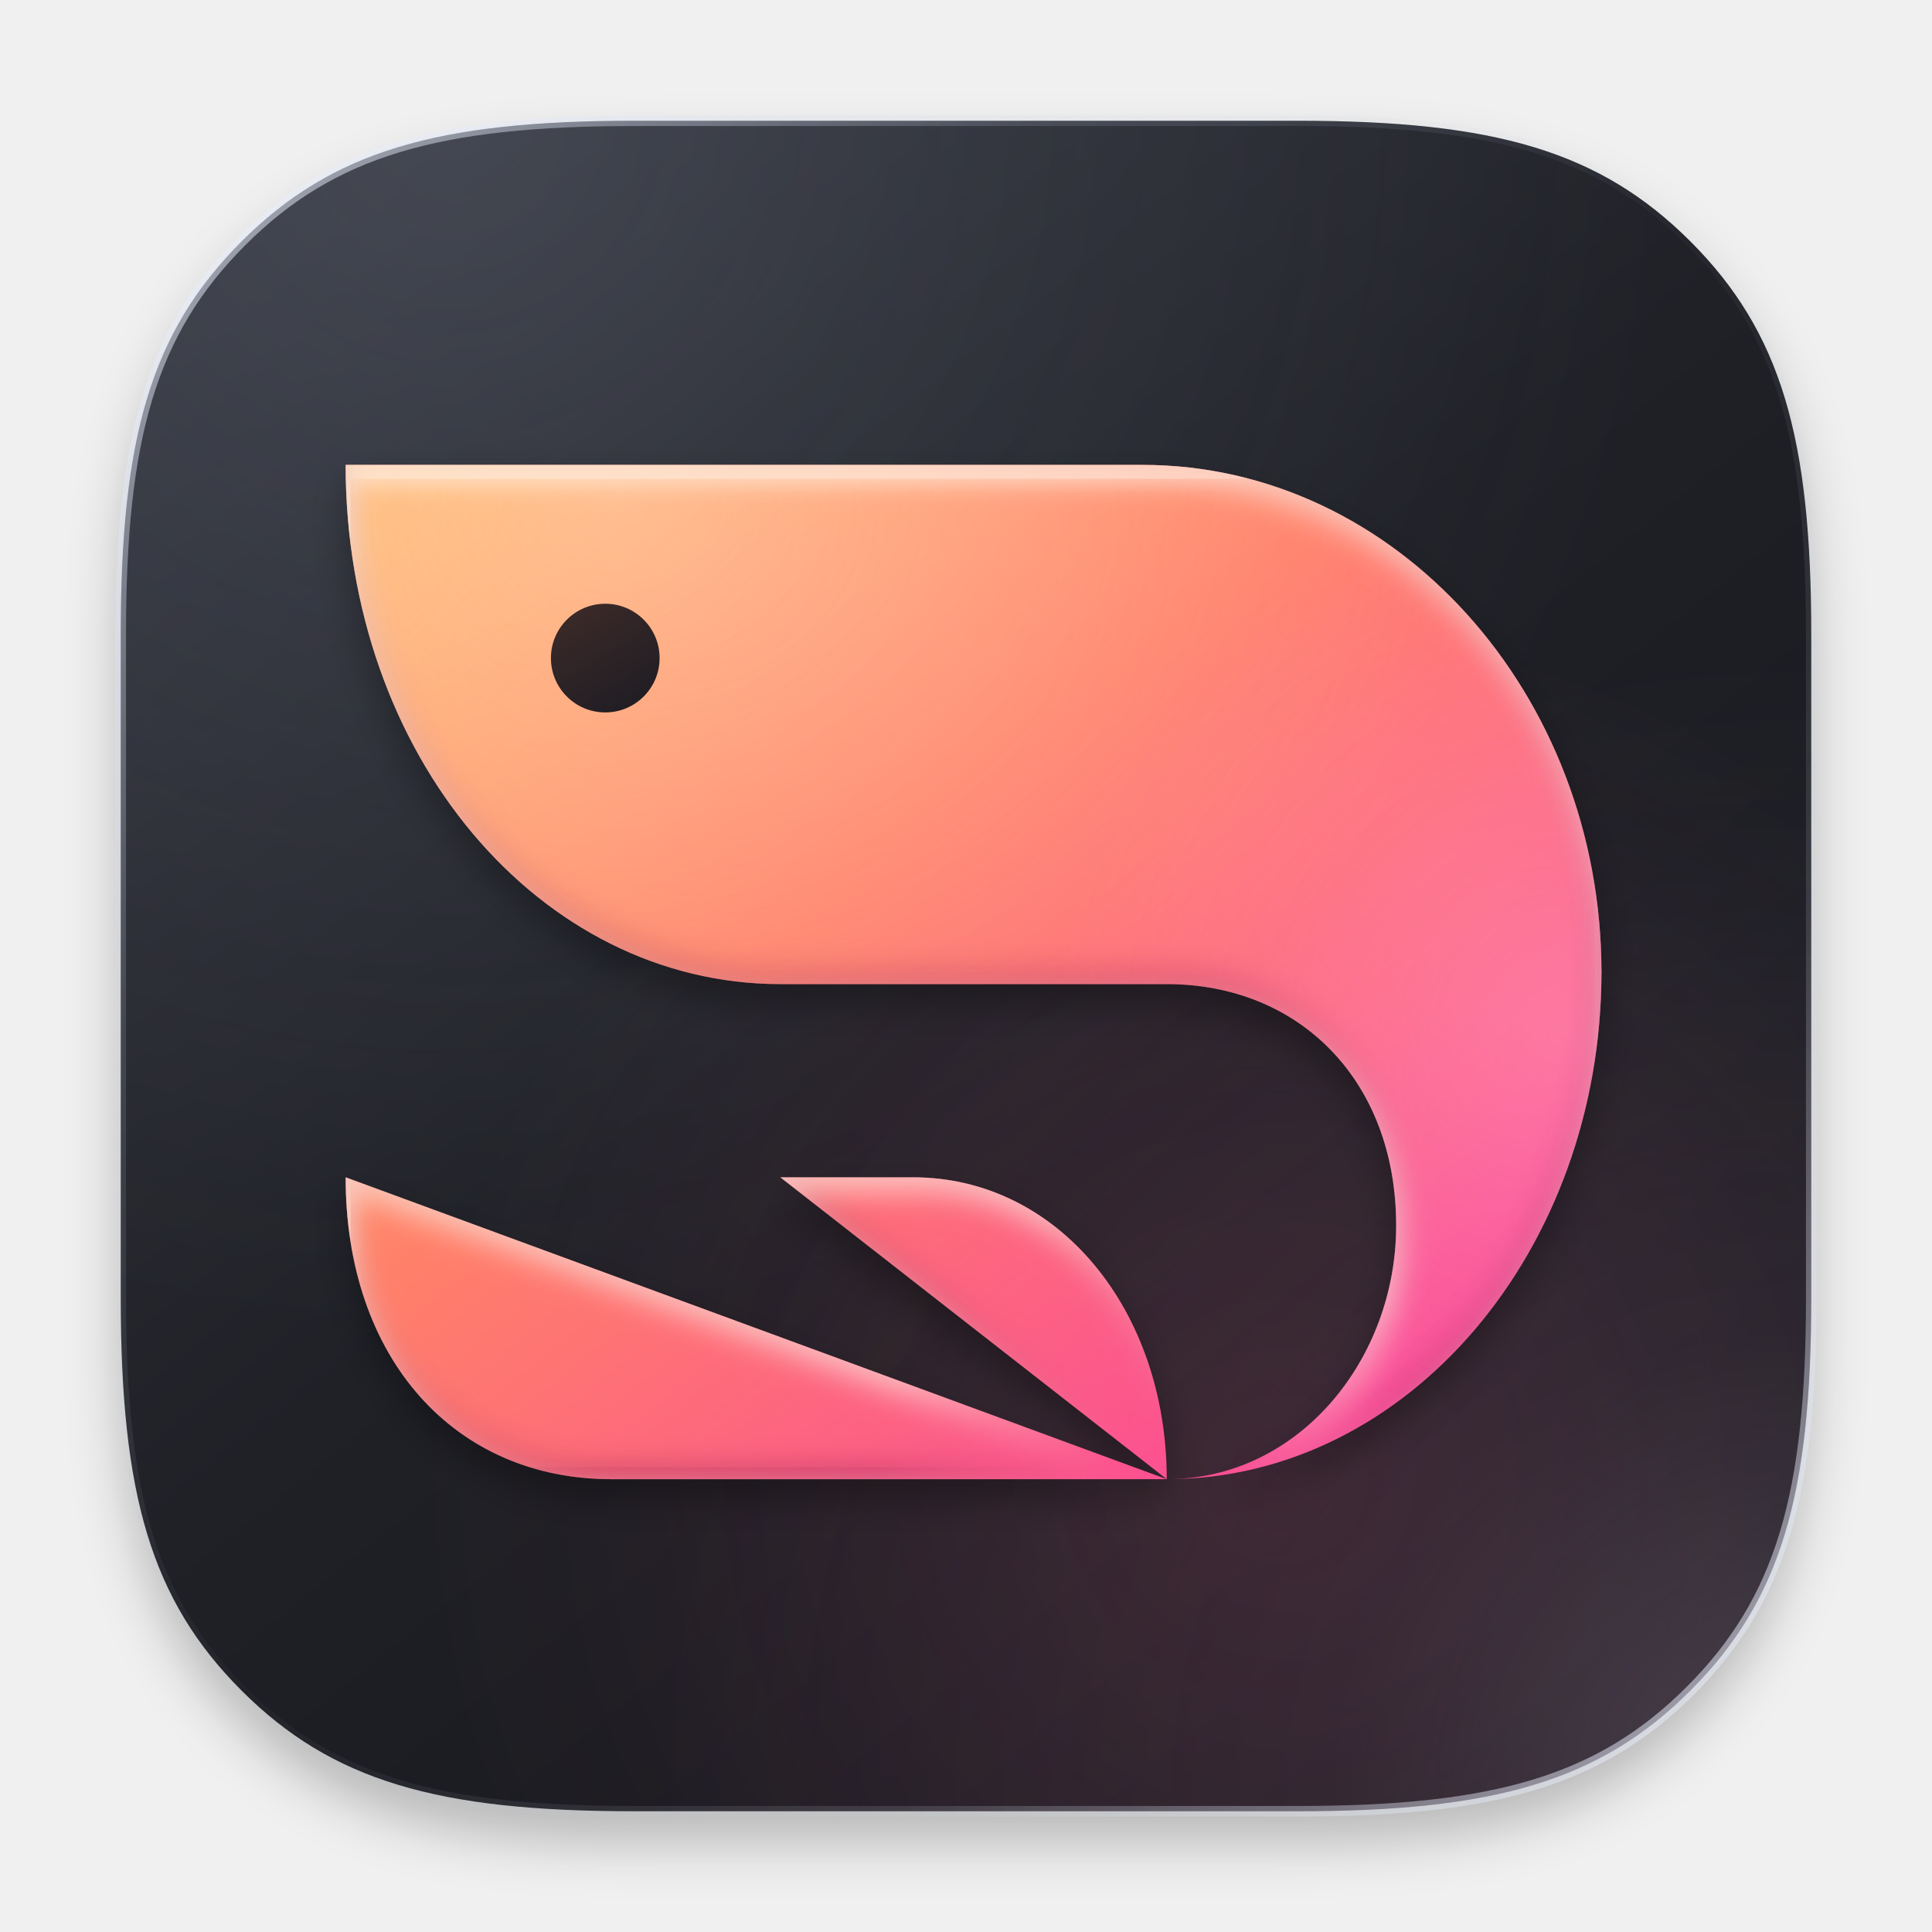
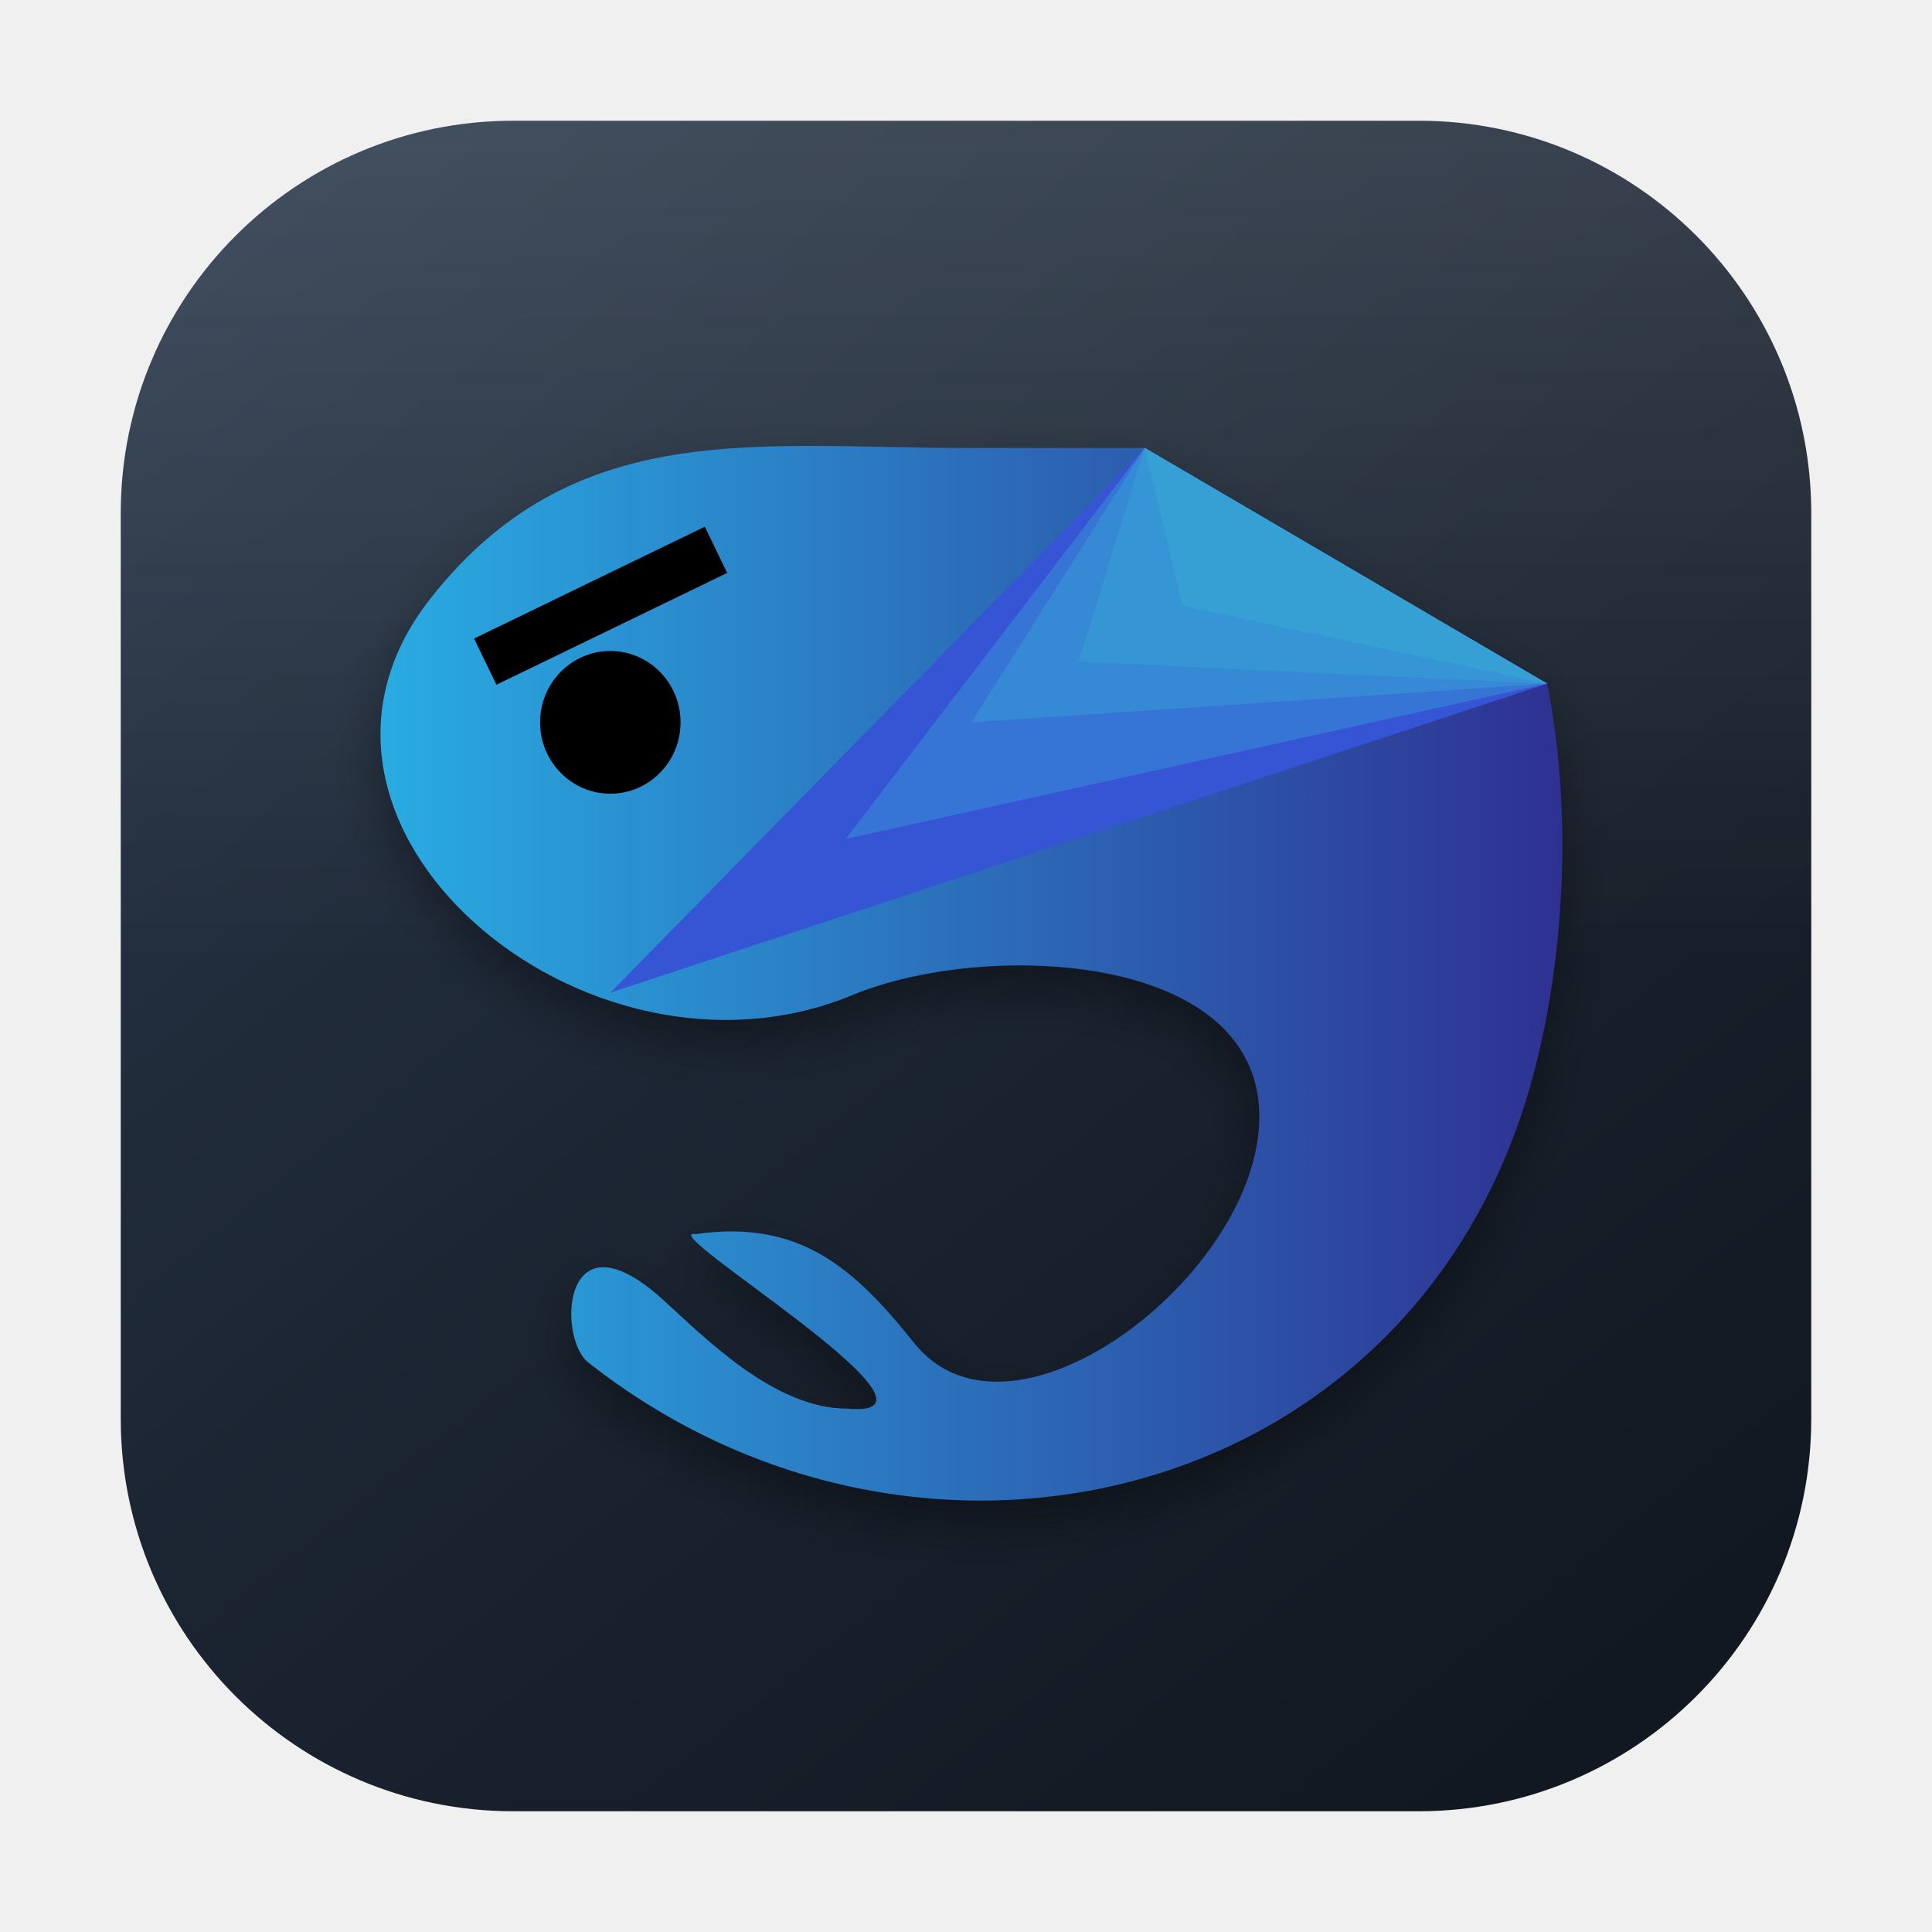
<svg xmlns="http://www.w3.org/2000/svg" width="512" height="512" viewBox="0 0 128 128">
  <defs>
-     <path id="tile" d="M42 8H86C99 8 106 10 112 16C118 22 120 29 120 42V86C120 99 118 106 112 112C106 118 99 120 86 120H42C29 120 22 118 16 112C10 106 8 99 8 86V42C8 29 10 22 16 16C22 10 29 8 42 8Z" />
-     <path id="shrimp" d="M12 18H78C99 18 116 37 116 60C116 83 100 102 80 102C91 102 99 92 99 81C99 69 91 61 80 61H48C28 61 12 42 12 18Z M12 77L80 102H34C21 102 12 92 12 77Z M48 77H59C71 77 80 88 80 102Z" />
+     <path id="shrimp" d="M11.772 35.986 C25.707 18.231 43.557 21.292 63.897 21.292 L81.379 21.292 L120.587 44.258 C123.391 58.121 122.1 75.049 117.7 87.345 C104.179 125.129 58.321 134.933 27.163 110.389 C24.134 108.003 24.571 95.298 34.47 104.298 C38.678 108.123 45.349 114.891 52.398 114.891 C64.616 115.993 33.099 97.147 37.652 97.885 C47.731 96.45 53.043 101.134 58.921 108.496 C68.649 120.678 93.845 100.772 92.499 85.241 C91.196 70.209 65.363 69.425 52.94 74.585 C26.907 85.4 -5.49 57.979 11.772 35.986 Z" />
    <linearGradient id="background" x1="0" y1="0" x2=".8" y2="1">
-       <stop stop-color="#363841" />
-       <stop offset=".52" stop-color="#202127" />
-       <stop offset="1" stop-color="#15161b" />
+       <stop stop-color="#2b3a4d" />
+       <stop offset=".55" stop-color="#1b2431" />
+       <stop offset="1" stop-color="#121821" />
    </linearGradient>
-     <radialGradient id="tile-light" gradientUnits="userSpaceOnUse" cx="30" cy="8" r="116">
-       <stop stop-color="#b7c5db" stop-opacity=".14" />
-       <stop offset=".7" stop-color="#8797b5" stop-opacity="0" />
-     </radialGradient>
-     <radialGradient id="tile-light-bottom" gradientUnits="userSpaceOnUse" cx="119" cy="119" r="76">
-       <stop stop-color="#d3d9ec" stop-opacity=".23" />
-       <stop offset=".4" stop-color="#a9b6d2" stop-opacity=".08" />
-       <stop offset="1" stop-color="#a9b6d2" stop-opacity="0" />
-     </radialGradient>
-     <radialGradient id="reflected-coral" gradientUnits="userSpaceOnUse" cx="85" cy="98" r="57">
-       <stop stop-color="#f14a79" stop-opacity=".14" />
-       <stop offset="1" stop-color="#ed5783" stop-opacity="0" />
-     </radialGradient>
-     <linearGradient id="rim" gradientUnits="userSpaceOnUse" x1="12" y1="12" x2="116" y2="116">
-       <stop stop-color="#edf2ff" stop-opacity=".6" />
-       <stop offset=".25" stop-color="#d0d9ef" stop-opacity=".15" />
-       <stop offset=".5" stop-color="#c4cce0" stop-opacity=".025" />
-       <stop offset=".75" stop-color="#d3dbea" stop-opacity=".15" />
-       <stop offset="1" stop-color="#edf0ff" stop-opacity=".6" />
+     <linearGradient id="tile-light" x1="0" y1="0" x2="0" y2="1">
+       <stop stop-color="#ffffff" stop-opacity=".12" />
+       <stop offset=".5" stop-color="#ffffff" stop-opacity="0" />
    </linearGradient>
-     <linearGradient id="shell" gradientUnits="userSpaceOnUse" x1="22" y1="18" x2="91" y2="102">
-       <stop stop-color="#ffb16b" />
-       <stop offset=".44" stop-color="#ff8069" />
-       <stop offset="1" stop-color="#fb4b96" />
-     </linearGradient>
-     <radialGradient id="glass-light" gradientUnits="userSpaceOnUse" cx="35" cy="17" r="88" gradientTransform="translate(0 8) scale(1 .8)">
-       <stop stop-color="#fff5e6" stop-opacity=".3" />
-       <stop offset=".8" stop-color="#fff0e5" stop-opacity="0" />
-     </radialGradient>
-     <radialGradient id="curl-light" gradientUnits="userSpaceOnUse" cx="113" cy="65" r="42">
-       <stop stop-color="#ffe9f5" stop-opacity=".22" />
-       <stop offset="1" stop-color="#ffd0eb" stop-opacity="0" />
-     </radialGradient>
-     <radialGradient id="seam-fade" gradientUnits="userSpaceOnUse" cx="80" cy="102" r="24">
-       <stop offset=".2" stop-color="#000" />
-       <stop offset=".65" stop-color="#777" />
-       <stop offset="1" stop-color="#fff" />
-     </radialGradient>
-     <mask id="soft-junction" maskUnits="userSpaceOnUse" x="0" y="0" width="128" height="128">
-       <rect width="128" height="128" fill="url(#seam-fade)" />
-     </mask>
-     <filter id="glass-volume" x="0" y="0" width="1" height="1" color-interpolation-filters="sRGB">
-       <feGaussianBlur in="SourceAlpha" stdDeviation="1.25" result="soft-alpha" />
-       <feOffset in="soft-alpha" dx=".4" dy="1.15" result="below" />
-       <feComposite in="SourceAlpha" in2="below" operator="out" result="upper-edge" />
-       <feFlood flood-color="#fff5e9" flood-opacity=".65" result="light" />
-       <feComposite in="light" in2="upper-edge" operator="in" result="reflection" />
-       <feOffset in="soft-alpha" dx="-.3" dy="-1" result="above" />
-       <feComposite in="SourceAlpha" in2="above" operator="out" result="lower-edge" />
-       <feFlood flood-color="#98174e" flood-opacity=".3" result="shade" />
-       <feComposite in="shade" in2="lower-edge" operator="in" result="refraction" />
-       <feMerge>
-         <feMergeNode in="refraction" />
-         <feMergeNode in="reflection" />
-       </feMerge>
-     </filter>
-     <linearGradient id="eye" x1="0" y1="0" x2=".6" y2="1">
-       <stop stop-color="#3f2b29" />
-       <stop offset="1" stop-color="#211e24" />
+     <linearGradient id="shell" gradientUnits="userSpaceOnUse" x1="6.924" y1="72.47" x2="122.069" y2="72.47">
+       <stop offset="0" stop-color="#29abe2" />
+       <stop offset="1" stop-color="#2e3192" />
    </linearGradient>
    <filter id="shrimp-shadow" x="-.15" y="-.15" width="1.3" height="1.35" color-interpolation-filters="sRGB">
-       <feGaussianBlur in="SourceAlpha" stdDeviation="1.6" />
-       <feOffset dy="1.6" />
-       <feColorMatrix type="matrix" values="0 0 0 0 0 0 0 0 0 0 0 0 0 0 0 0 0 0 .32 0" />
-       <feMerge>
-         <feMergeNode />
-         <feMergeNode in="SourceGraphic" />
-       </feMerge>
-     </filter>
-     <filter id="tile-shadow" x="-.2" y="-.2" width="1.4" height="1.5" color-interpolation-filters="sRGB">
-       <feGaussianBlur in="SourceAlpha" stdDeviation="1.8" />
-       <feOffset dy="2" />
-       <feColorMatrix type="matrix" values="0 0 0 0 0 0 0 0 0 0 0 0 0 0 0 0 0 0 .24 0" />
+       <feGaussianBlur in="SourceAlpha" stdDeviation="2.4" />
+       <feOffset dy="2.4" />
+       <feColorMatrix type="matrix" values="0 0 0 0 0 0 0 0 0 0 0 0 0 0 0 0 0 0 .35 0" />
      <feMerge>
        <feMergeNode />
        <feMergeNode in="SourceGraphic" />
      </feMerge>
    </filter>
  </defs>
-   <use href="#tile" fill="url(#background)" filter="url(#tile-shadow)" />
-   <use href="#tile" fill="url(#tile-light)" />
-   <use href="#tile" fill="url(#tile-light-bottom)" />
-   <use href="#tile" fill="url(#reflected-coral)" />
-   <use href="#tile" fill="none" stroke="url(#rim)" stroke-width=".7" />
-   <g transform="translate(13.3 16.4) scale(.8)">
+   <rect x="8" y="8" width="112" height="112" rx="26" fill="url(#background)" />
+   <rect x="8" y="8" width="112" height="112" rx="26" fill="url(#tile-light)" />
+   <g transform="translate(20.5 15.2) scale(.68)">
    <use href="#shrimp" fill="url(#shell)" filter="url(#shrimp-shadow)" />
-     <use href="#shrimp" fill="url(#glass-light)" />
-     <use href="#shrimp" fill="url(#curl-light)" />
-     <use href="#shrimp" fill="#fff" filter="url(#glass-volume)" mask="url(#soft-junction)" />
-     <circle cx="33.5" cy="34" r="4.5" fill="url(#eye)" />
+     <polyline points="81.379,21.292 29.317,74.367 120.587,44.258" fill="#3655d5" />
+     <polyline points="81.379,21.292 52.252,59.386 120.587,44.258" fill="#3675d5" />
+     <polyline points="81.379,21.292 64.496,48.026 120.587,44.258" fill="#3689d5" />
+     <polyline points="81.379,21.292 74.952,42.111 120.587,44.258" fill="#3696d5" />
+     <polyline points="120.587,44.258 85.093,36.663 81.379,21.292" fill="#36a0d5" />
+     <ellipse cx="29.317" cy="48.026" rx="6.842" ry="6.953" fill="#000000" />
+     <line x1="17.132" y1="42.111" x2="39.613" y2="31.216" fill="none" stroke="#000000" stroke-width="5" stroke-miterlimit="10" />
  </g>
</svg>
